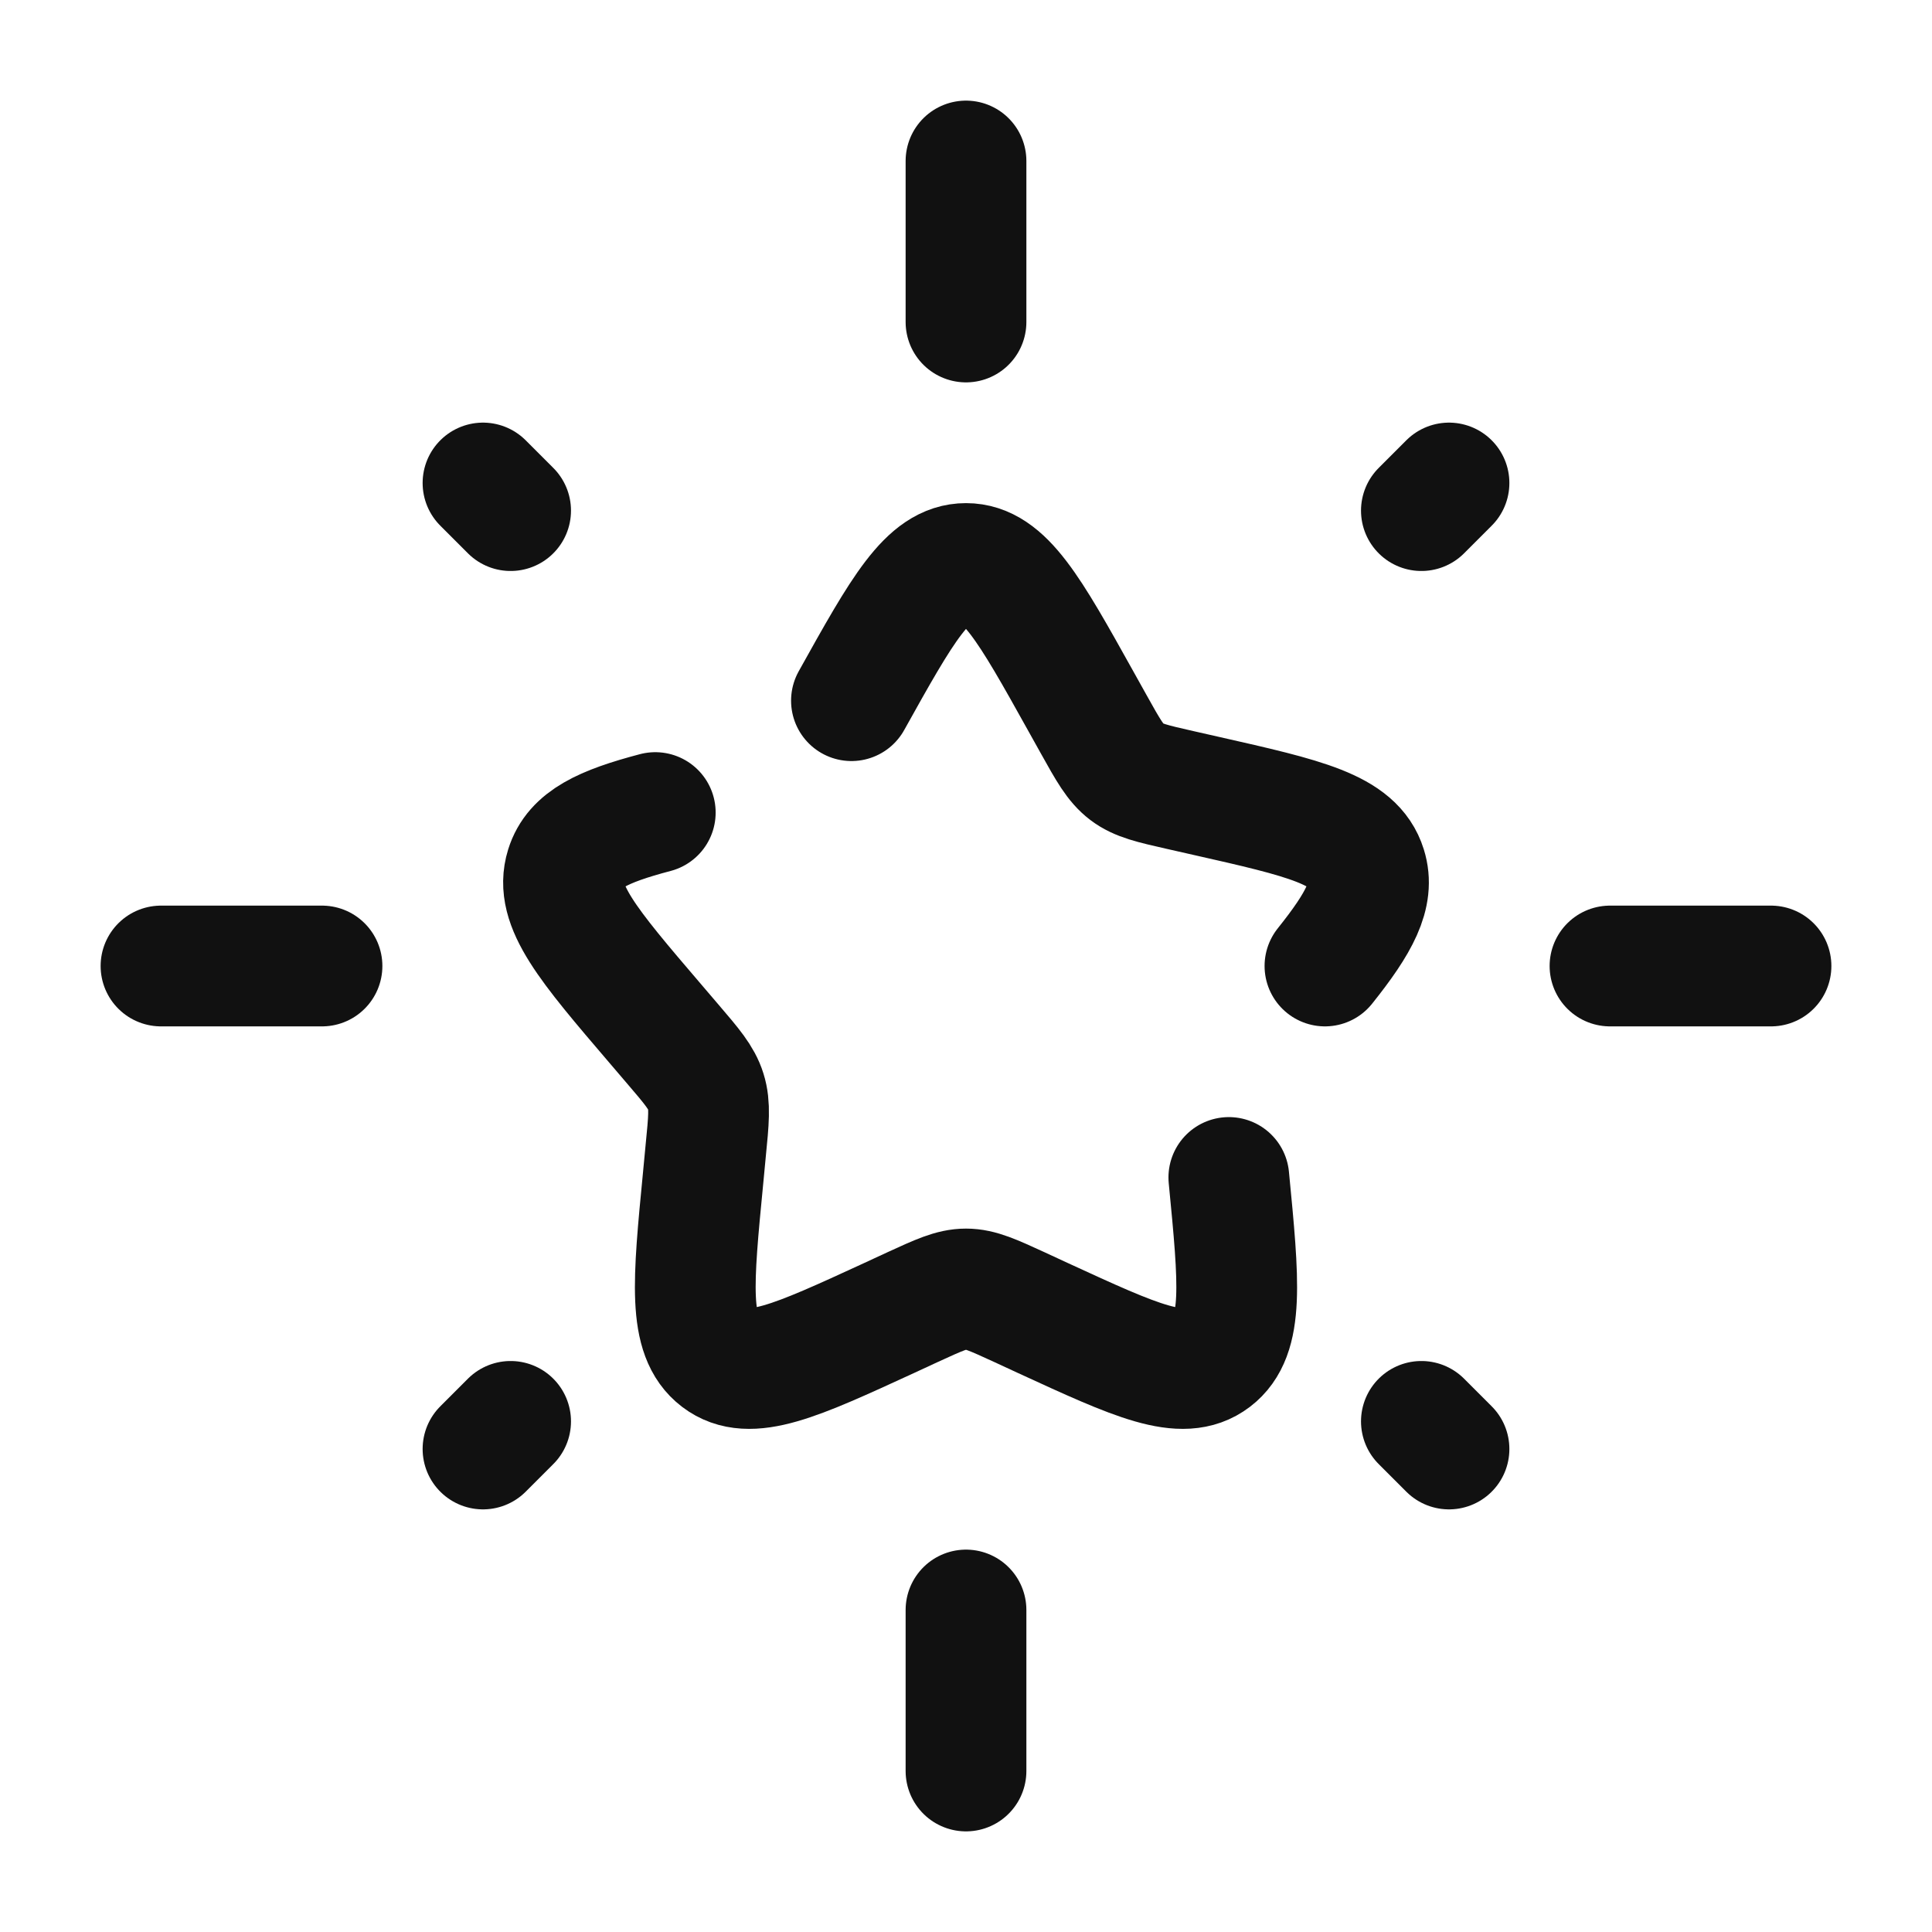
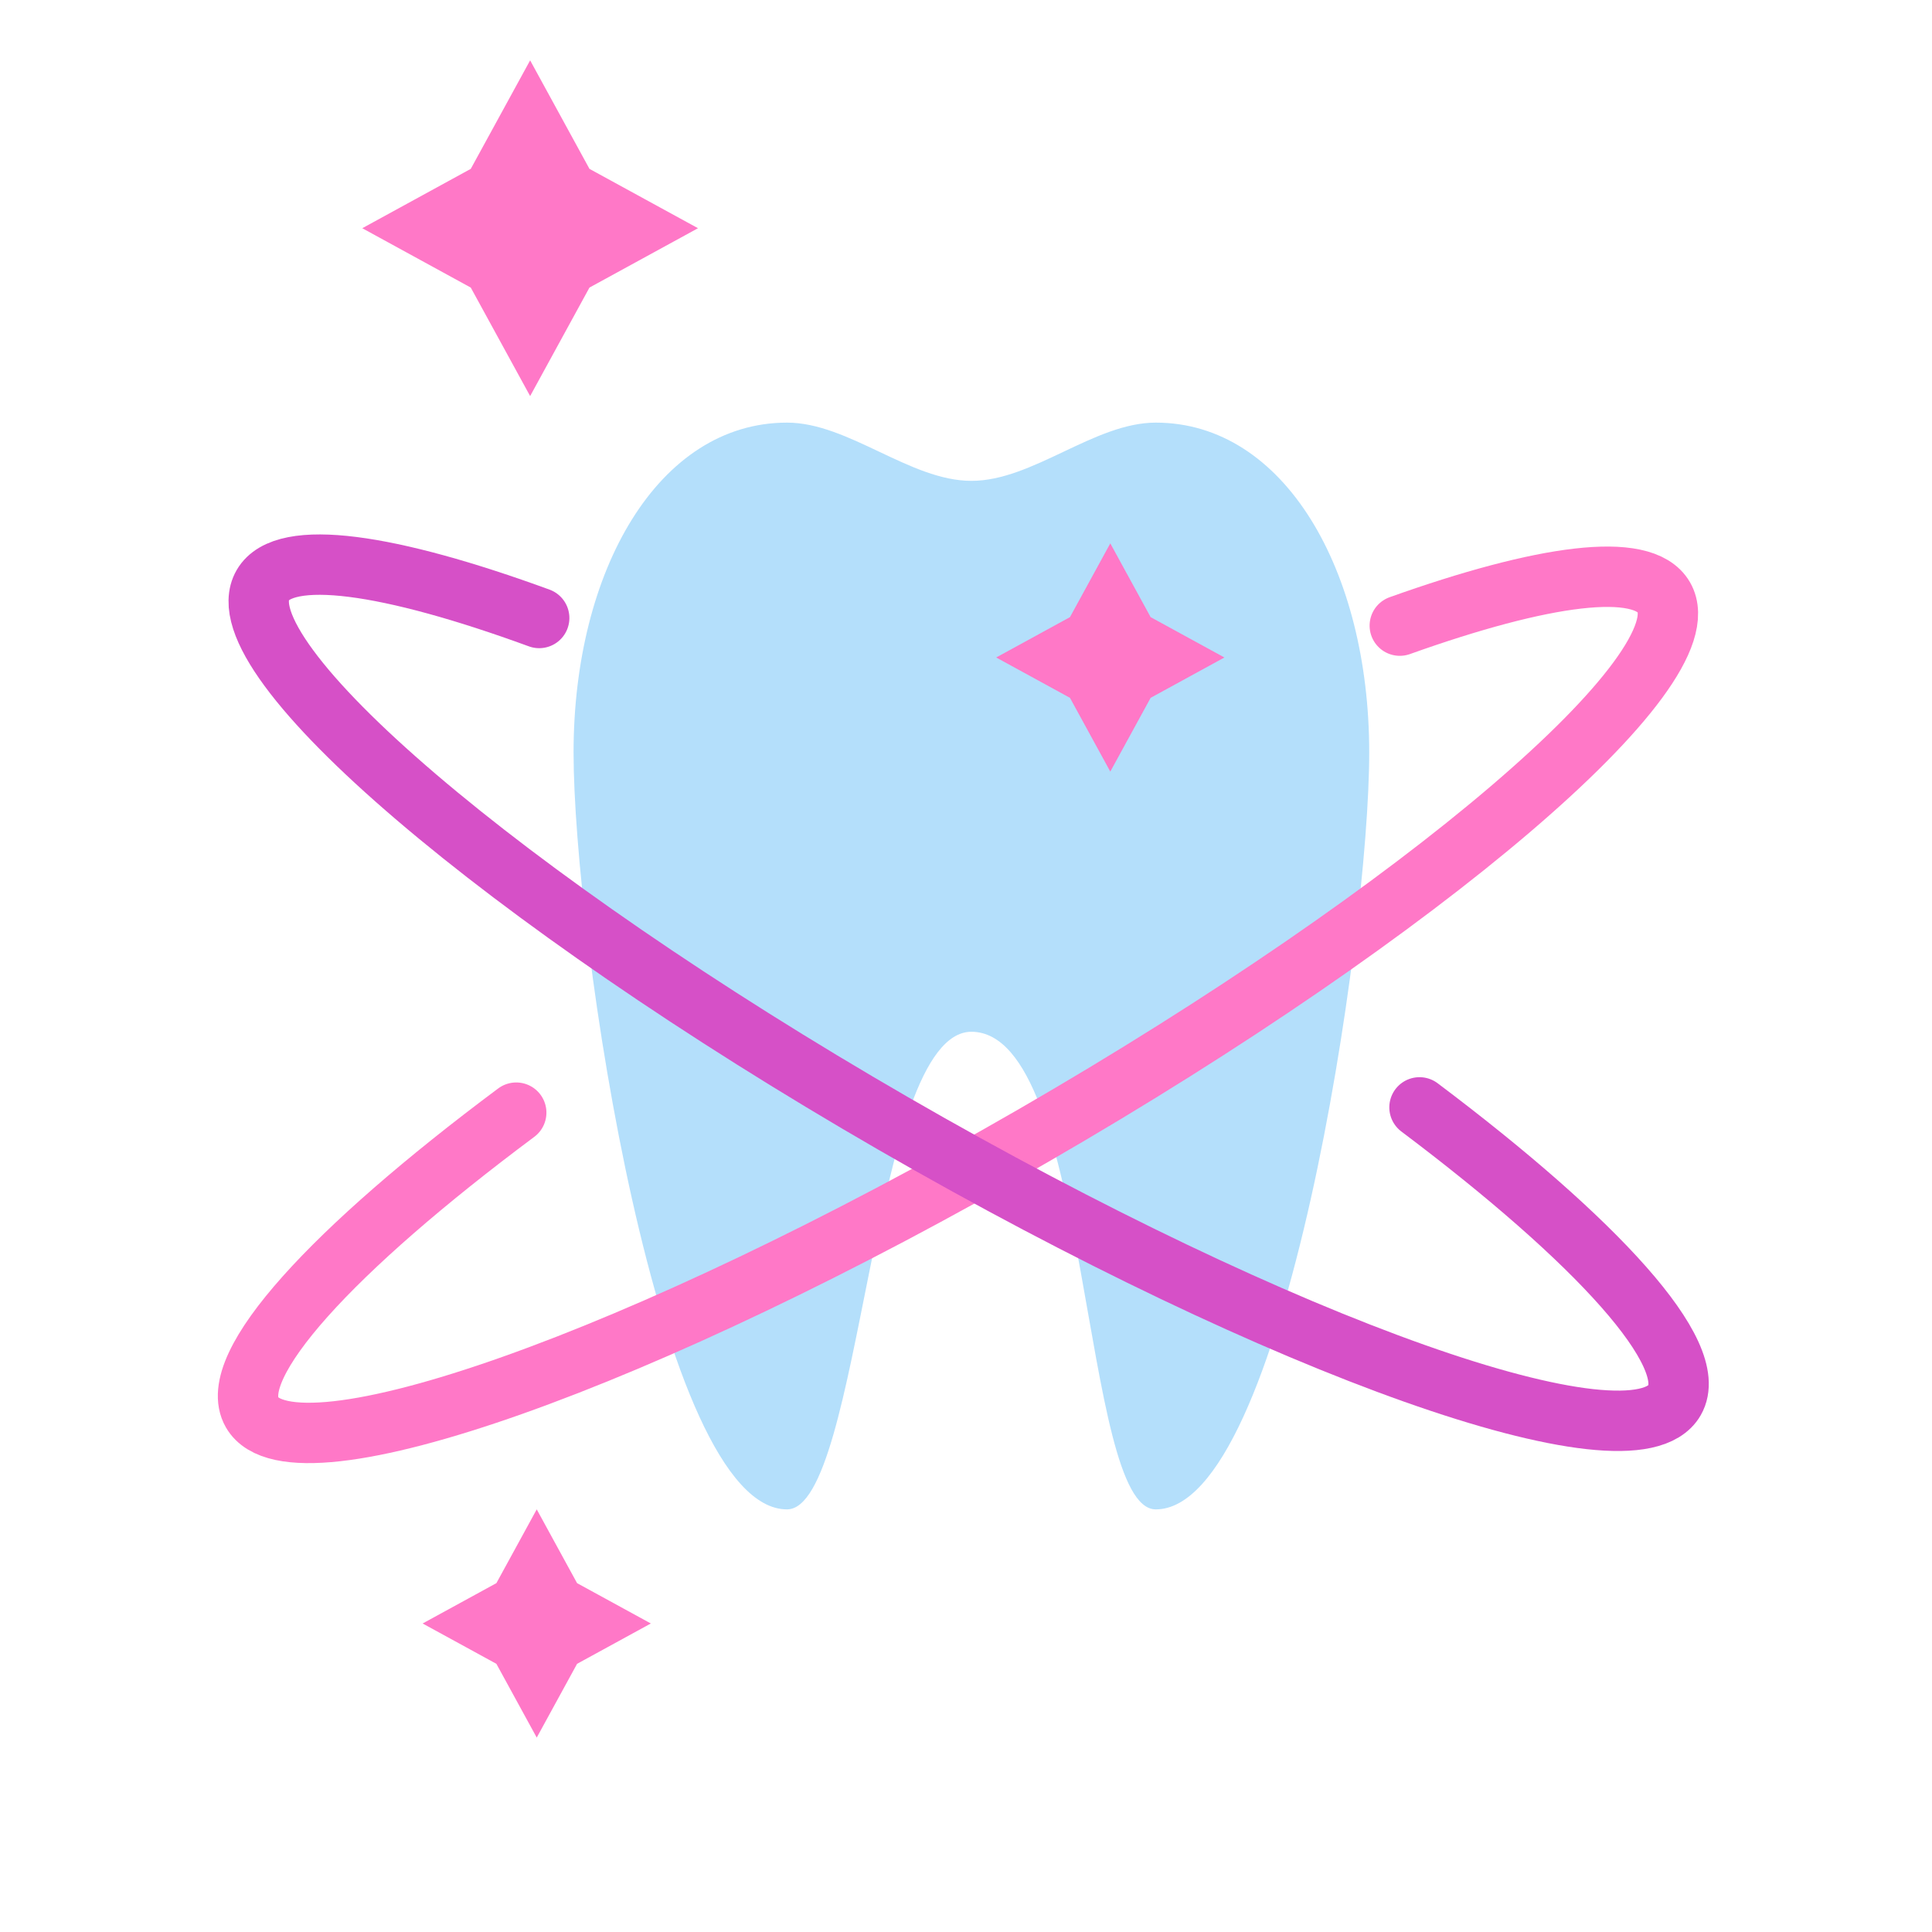
- <svg xmlns="http://www.w3.org/2000/svg" width="800px" height="800px" viewBox="0 0 24 24" fill="none">
-   <g id="SVGRepo_bgCarrier" stroke-width="0" />
-   <g id="SVGRepo_tracerCarrier" stroke-linecap="round" stroke-linejoin="round" />
-   <g id="SVGRepo_iconCarrier">
-     <path d="M12 2V4" stroke="#111111" stroke-width="1.5" stroke-linecap="round" />
-     <path d="M12 20V22" stroke="#111111" stroke-width="1.5" stroke-linecap="round" />
-     <path d="M2 12L4 12" stroke="#111111" stroke-width="1.5" stroke-linecap="round" />
-     <path d="M20 12L22 12" stroke="#111111" stroke-width="1.5" stroke-linecap="round" />
-     <path d="M6 18L6.343 17.657" stroke="#111111" stroke-width="1.5" stroke-linecap="round" />
-     <path d="M17.657 6.343L18 6" stroke="#111111" stroke-width="1.5" stroke-linecap="round" />
-     <path d="M18 18L17.657 17.657" stroke="#111111" stroke-width="1.5" stroke-linecap="round" />
-     <path d="M6.343 6.343L6 6" stroke="#111111" stroke-width="1.5" stroke-linecap="round" />
-     <path d="M15.265 14.627C15.392 15.935 15.455 16.589 15.072 16.88C14.689 17.171 14.114 16.906 12.962 16.376L12.664 16.238C12.337 16.088 12.173 16.012 12 16.012C11.827 16.012 11.663 16.088 11.336 16.238L11.038 16.376C9.886 16.906 9.311 17.171 8.928 16.88C8.545 16.589 8.608 15.935 8.735 14.627L8.767 14.289C8.804 13.917 8.822 13.731 8.768 13.559C8.714 13.386 8.595 13.247 8.357 12.969L8.14 12.715C7.302 11.735 6.882 11.244 7.029 10.774C7.135 10.433 7.487 10.266 8.14 10.094M10.577 8.704C11.21 7.568 11.527 7 12 7C12.473 7 12.79 7.568 13.423 8.704L13.587 8.998C13.767 9.321 13.857 9.482 13.998 9.589C14.138 9.695 14.313 9.735 14.662 9.814L14.98 9.886C16.21 10.164 16.825 10.303 16.971 10.774C17.077 11.113 16.888 11.463 16.459 12" stroke="#111111" stroke-width="1.5" stroke-linecap="round" />
+ <svg xmlns="http://www.w3.org/2000/svg" width="800px" height="800px" viewBox="0 0 64 64">
+   <g fill="none" fill-rule="evenodd">
+     <polygon fill="#FF78C7" points="17.561 10.341 13.629 11.493 14.78 7.561 13.629 3.629 17.561 4.78 21.493 3.629 20.341 7.561 21.493 11.493" transform="rotate(-45 17.56 7.56)" />
+     <polygon fill="#FF78C7" points="17.78 55.67 15.107 56.453 15.89 53.78 15.107 51.107 17.78 51.89 20.453 51.107 19.67 53.78 20.453 56.453" transform="rotate(-45 17.78 53.78)" />
+     <path fill="#B4DFFB" d="M26.071,14 C21.811,14 19,18.893 19,24.929 C19,30.964 21.811,50 26.071,50 C28.557,50 28.839,34.192 32.179,34.178 C36.161,34.192 35.8,50 38.286,50 C42.546,50 45.357,30.964 45.357,24.929 C45.357,18.893 42.546,14 38.286,14 C36.25,14 34.214,15.929 32.179,15.929 C30.143,15.929 28.107,14 26.071,14 Z" />
+     <polygon fill="#FF78C7" points="36.78 23.67 34.107 24.453 34.89 21.78 34.107 19.107 36.78 19.89 39.453 19.107 38.67 21.78 39.453 24.453" transform="rotate(-45 36.78 21.78)" />
+     <path stroke="#FF78C7" stroke-linecap="round" stroke-width="2" d="M17.47,29.011 C9.931,29.898 4.928,31.458 4.928,33.235 C4.928,35.996 17.017,38.235 31.928,38.235 C46.84,38.235 58.928,35.996 58.928,33.235 C58.928,31.841 55.85,30.581 50.884,29.674" transform="rotate(-30 31.928 33.623)" />
+     <path stroke="#D650C7" stroke-linecap="round" stroke-width="2" d="M13.356,29.193 C8.139,30.105 4.883,31.397 4.883,32.83 C4.883,35.592 16.971,37.83 31.883,37.83 L31.883,37.83 C46.794,37.83 58.883,35.592 58.883,32.83 C58.883,31.083 54.045,29.546 46.716,28.652" transform="rotate(30 31.883 33.24)" />
  </g>
</svg>
